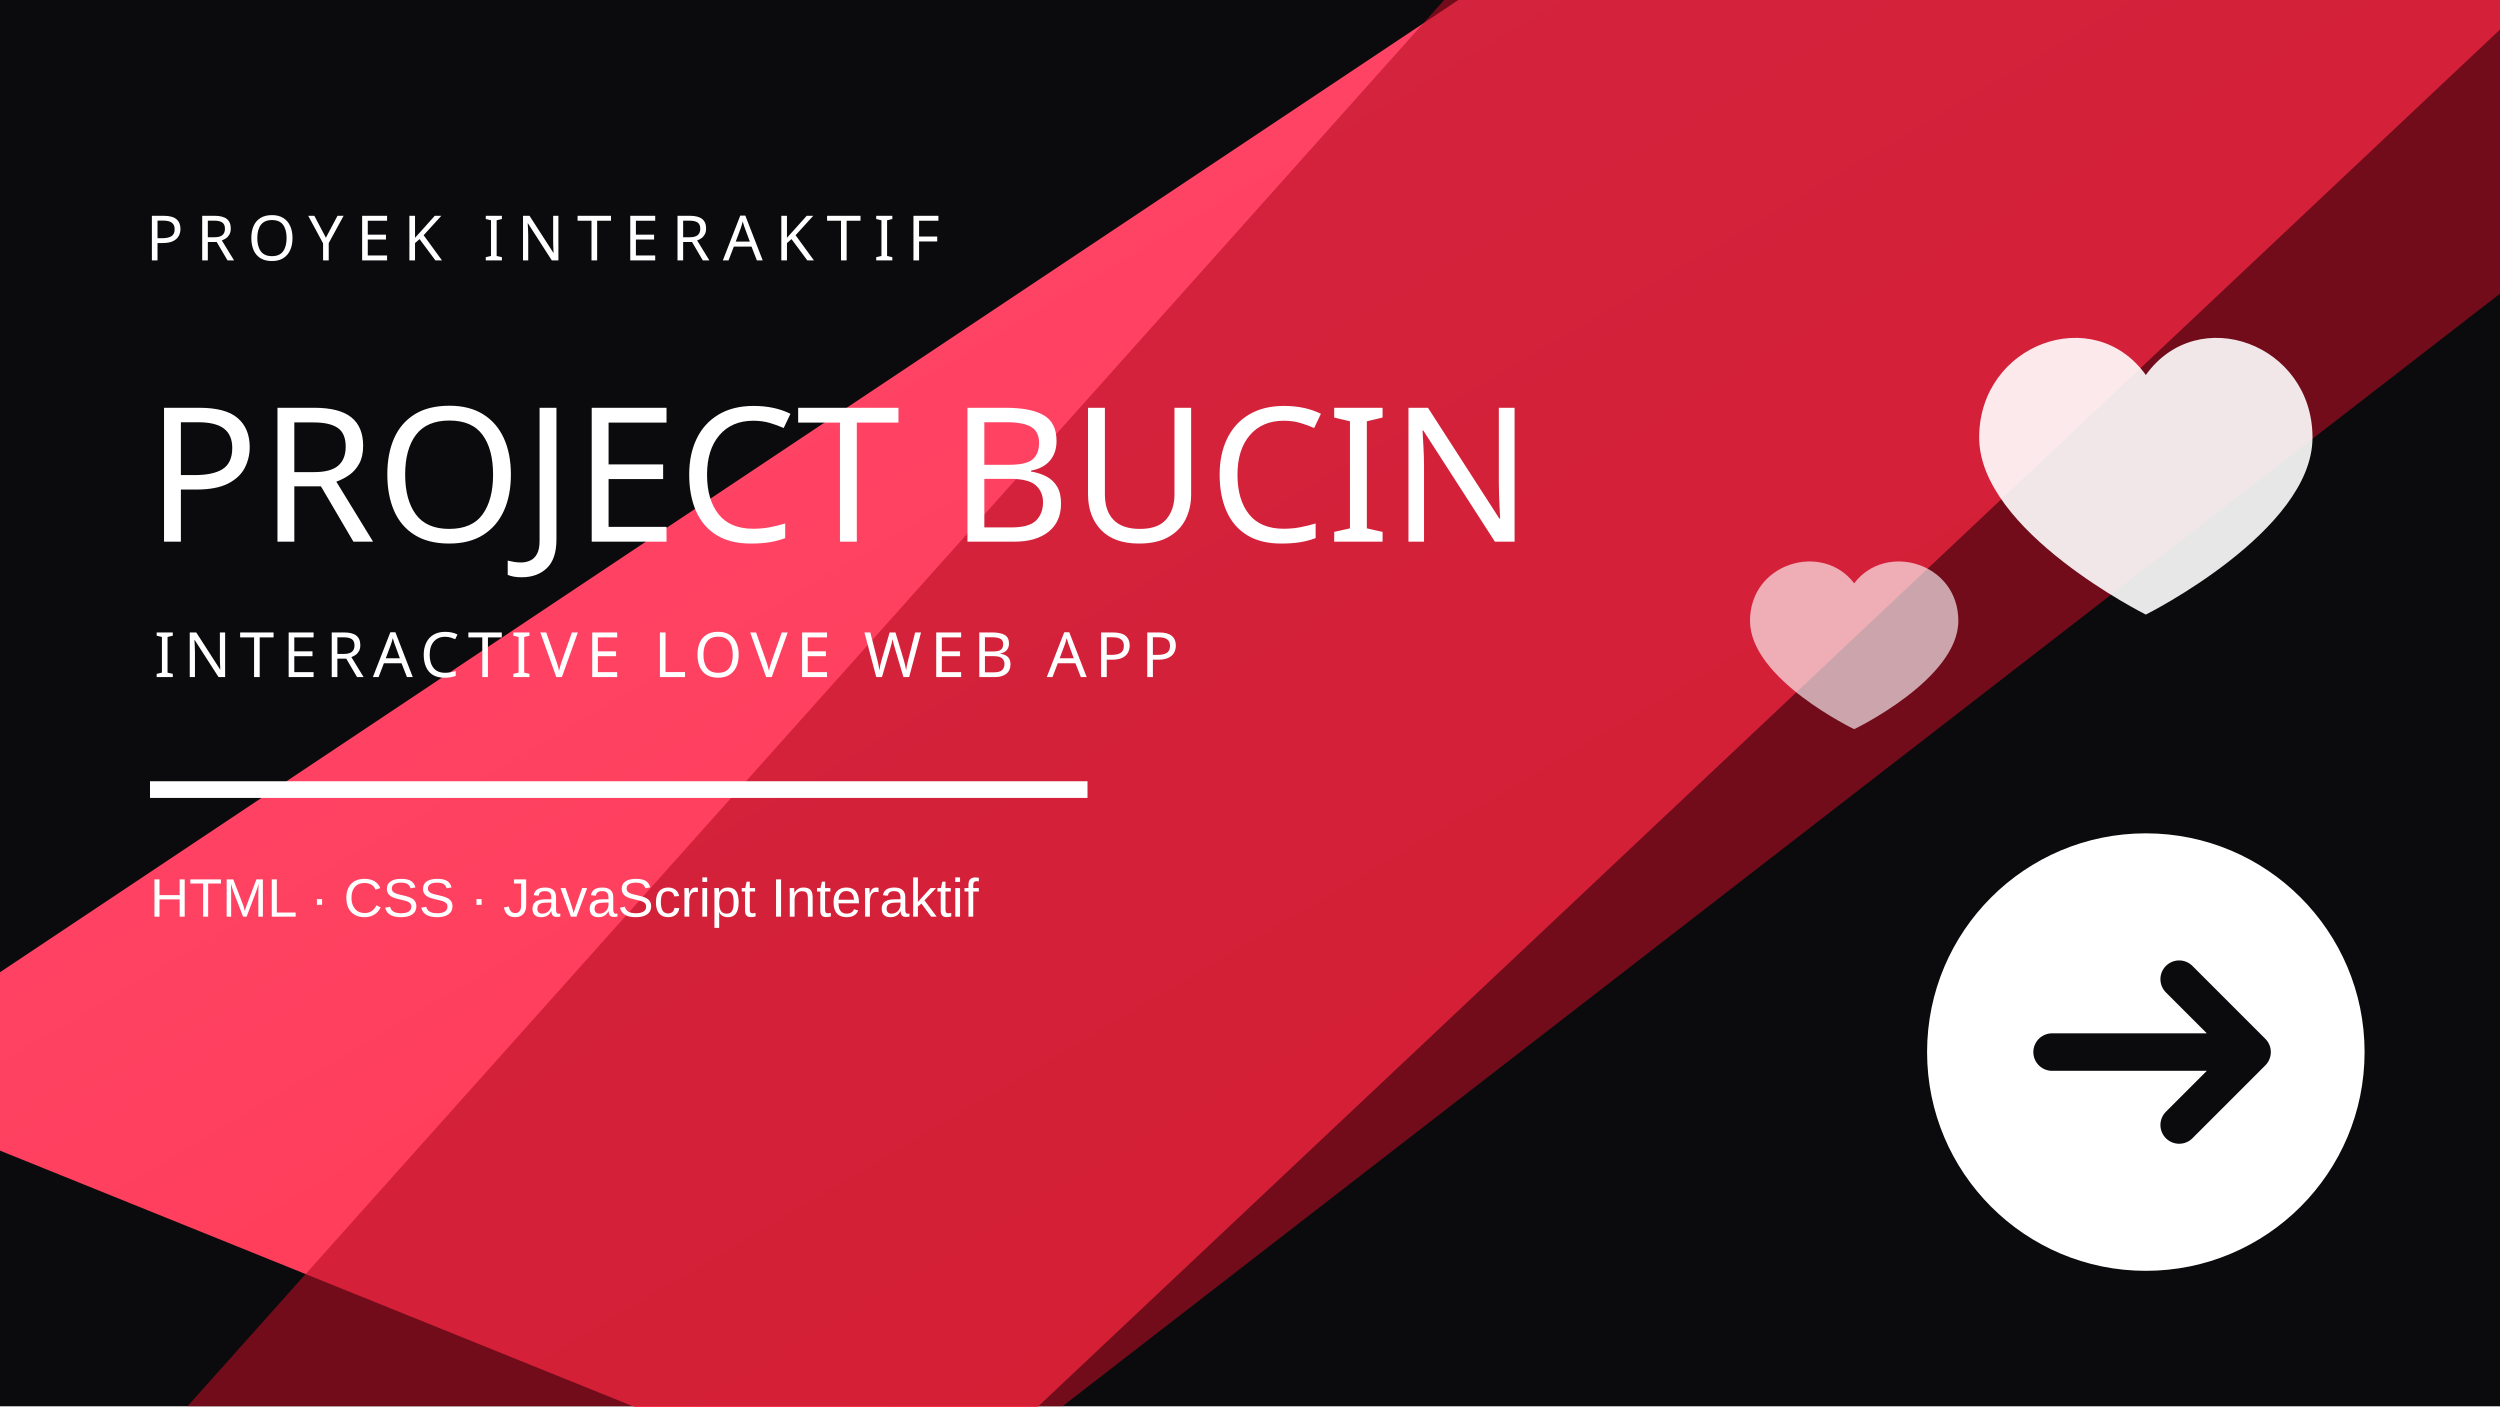
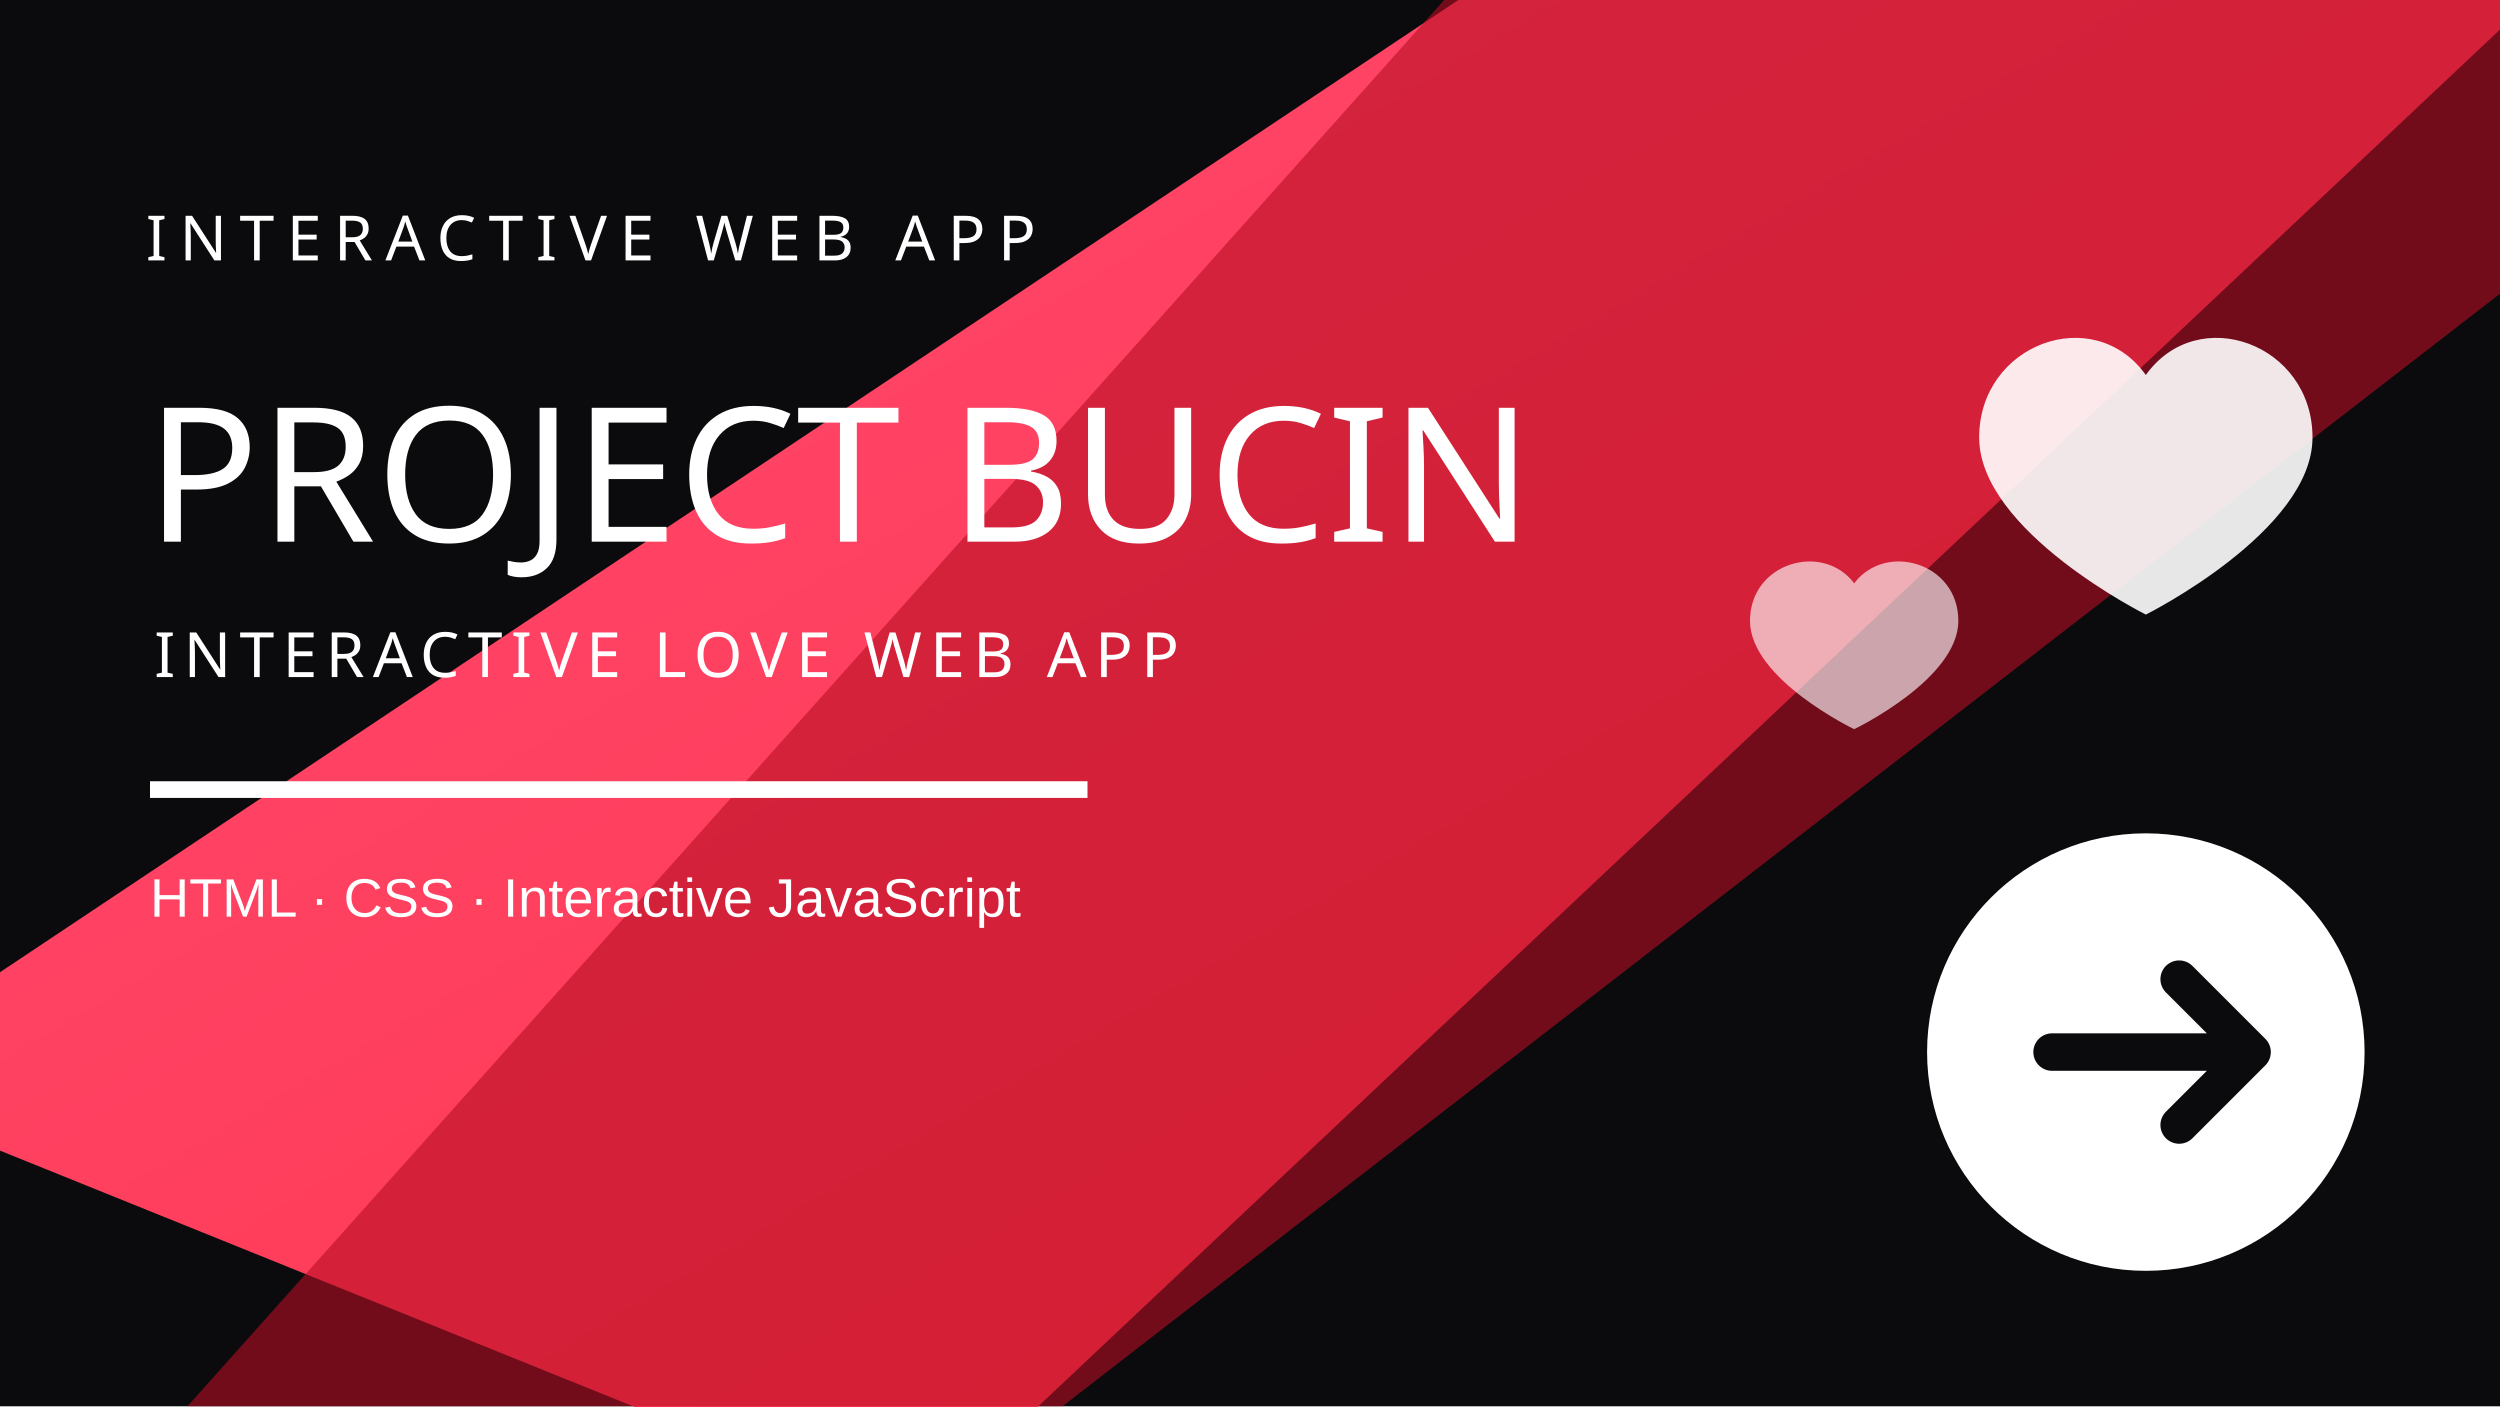
<svg xmlns="http://www.w3.org/2000/svg" viewBox="0 0 1200 675">
  <defs>
    <linearGradient id="bucinGrad" x1="0%" y1="0%" x2="100%" y2="100%">
      <stop offset="0%" stop-color="#ff4d79" />
      <stop offset="100%" stop-color="#ff2f3d" />
    </linearGradient>
  </defs>
  <rect width="1200" height="675" fill="#0b0b0d" />
  <path d="M-80 520L820-80h480L440 730z" fill="url(#bucinGrad)" />
  <path d="M720-30h520v140L510 675H90z" fill="#b80e23" opacity=".6" />
  <g fill="#ffffff" opacity=".9">
    <path d="M1030 180c-25-35-80-15-80 30 0 45 80 85 80 85s80-40 80-85c0-45-55-65-80-30z" />
    <path d="M890 280c-15-20-50-10-50 18 0 28 50 52 50 52s50-24 50-52c0-28-35-38-50-18z" opacity=".7" />
  </g>
  <g fill="#fff" font-family="Arial Black,Impact,sans-serif">
-     <text x="70" y="125" font-size="30" letter-spacing="6">PROYEK INTERAKTIF</text>
+     <text x="70" y="125" font-size="30" letter-spacing="6">INTERACTIVE WEB APP</text>
    <text x="70" y="260" font-size="90">PROJECT BUCIN</text>
    <text x="74" y="325" font-size="30" letter-spacing="4">INTERACTIVE LOVE WEB APP</text>
  </g>
  <rect x="72" y="375" width="450" height="8" fill="#fff" />
-   <text x="72" y="440" fill="#fff" font-size="26" font-family="Arial,sans-serif">HTML · CSS · JavaScript Interaktif</text>
+   <text x="72" y="440" fill="#fff" font-size="26" font-family="Arial,sans-serif">HTML · CSS · Interactive JavaScript</text>
  <circle cx="1030" cy="505" r="105" fill="#fff" />
  <path d="M985 505h96m-35-35 35 35-35 35" fill="none" stroke="#0b0b0d" stroke-width="18" stroke-linecap="round" stroke-linejoin="round" />
</svg>
